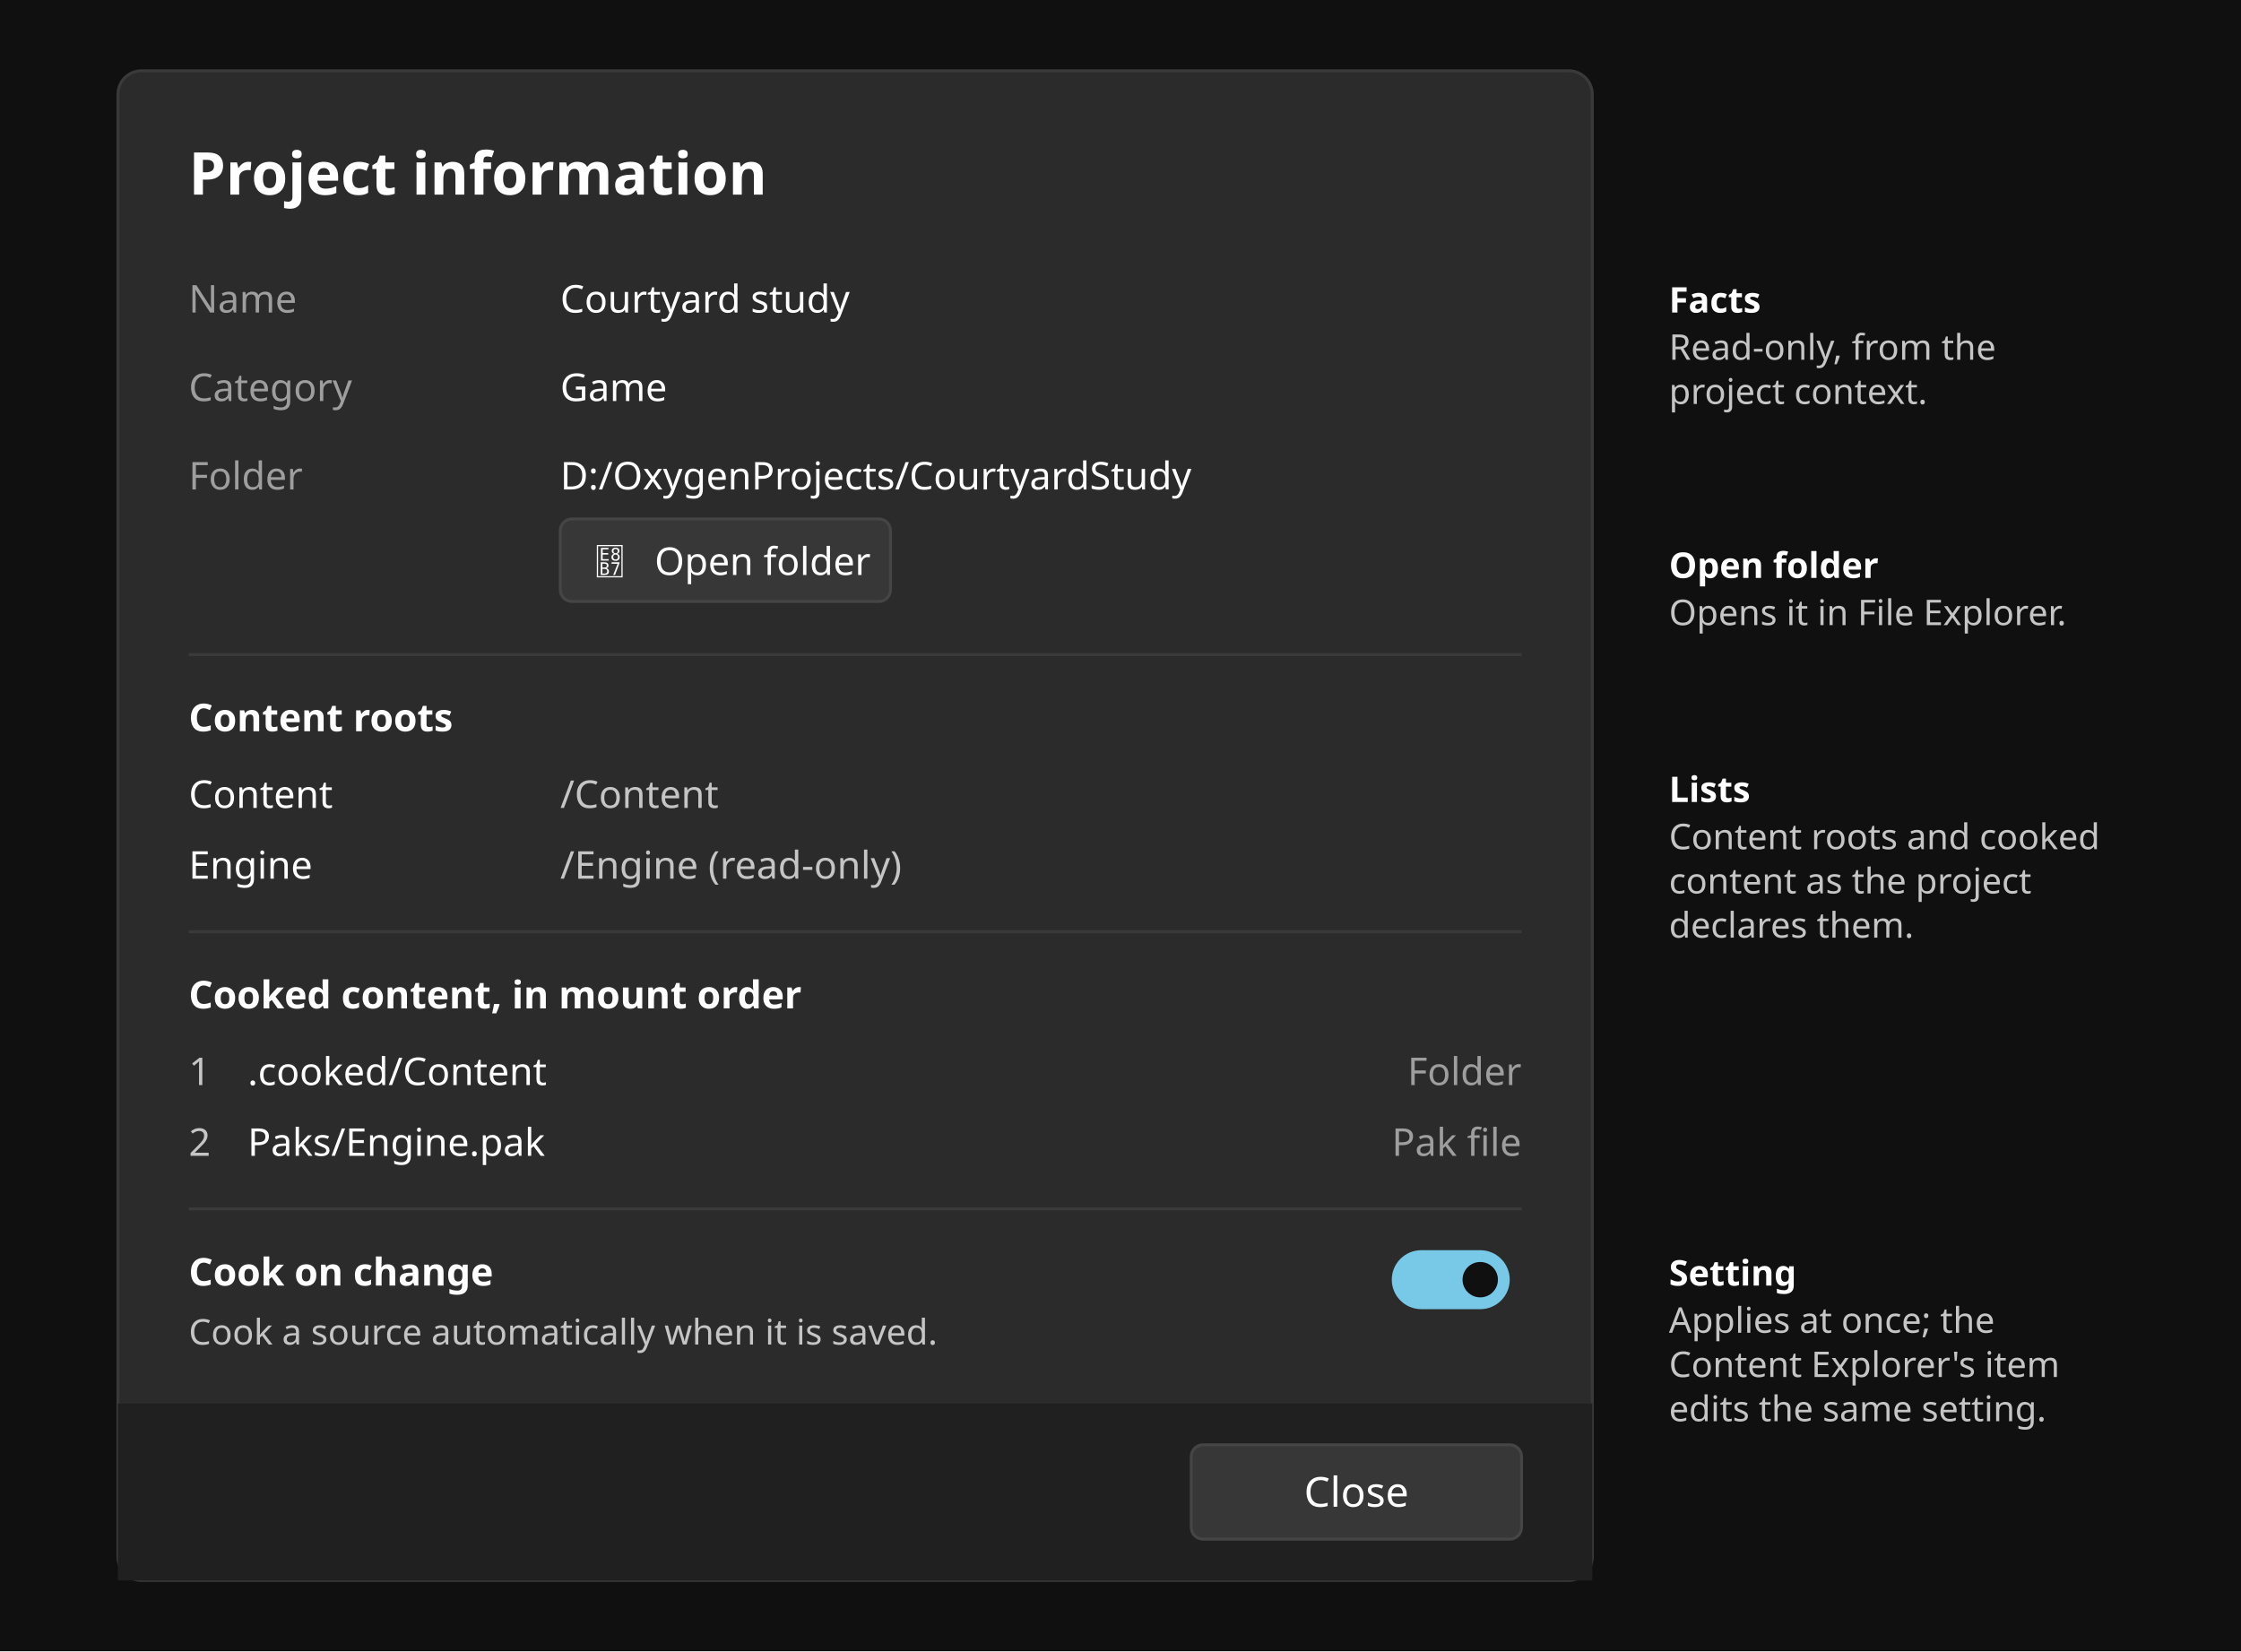
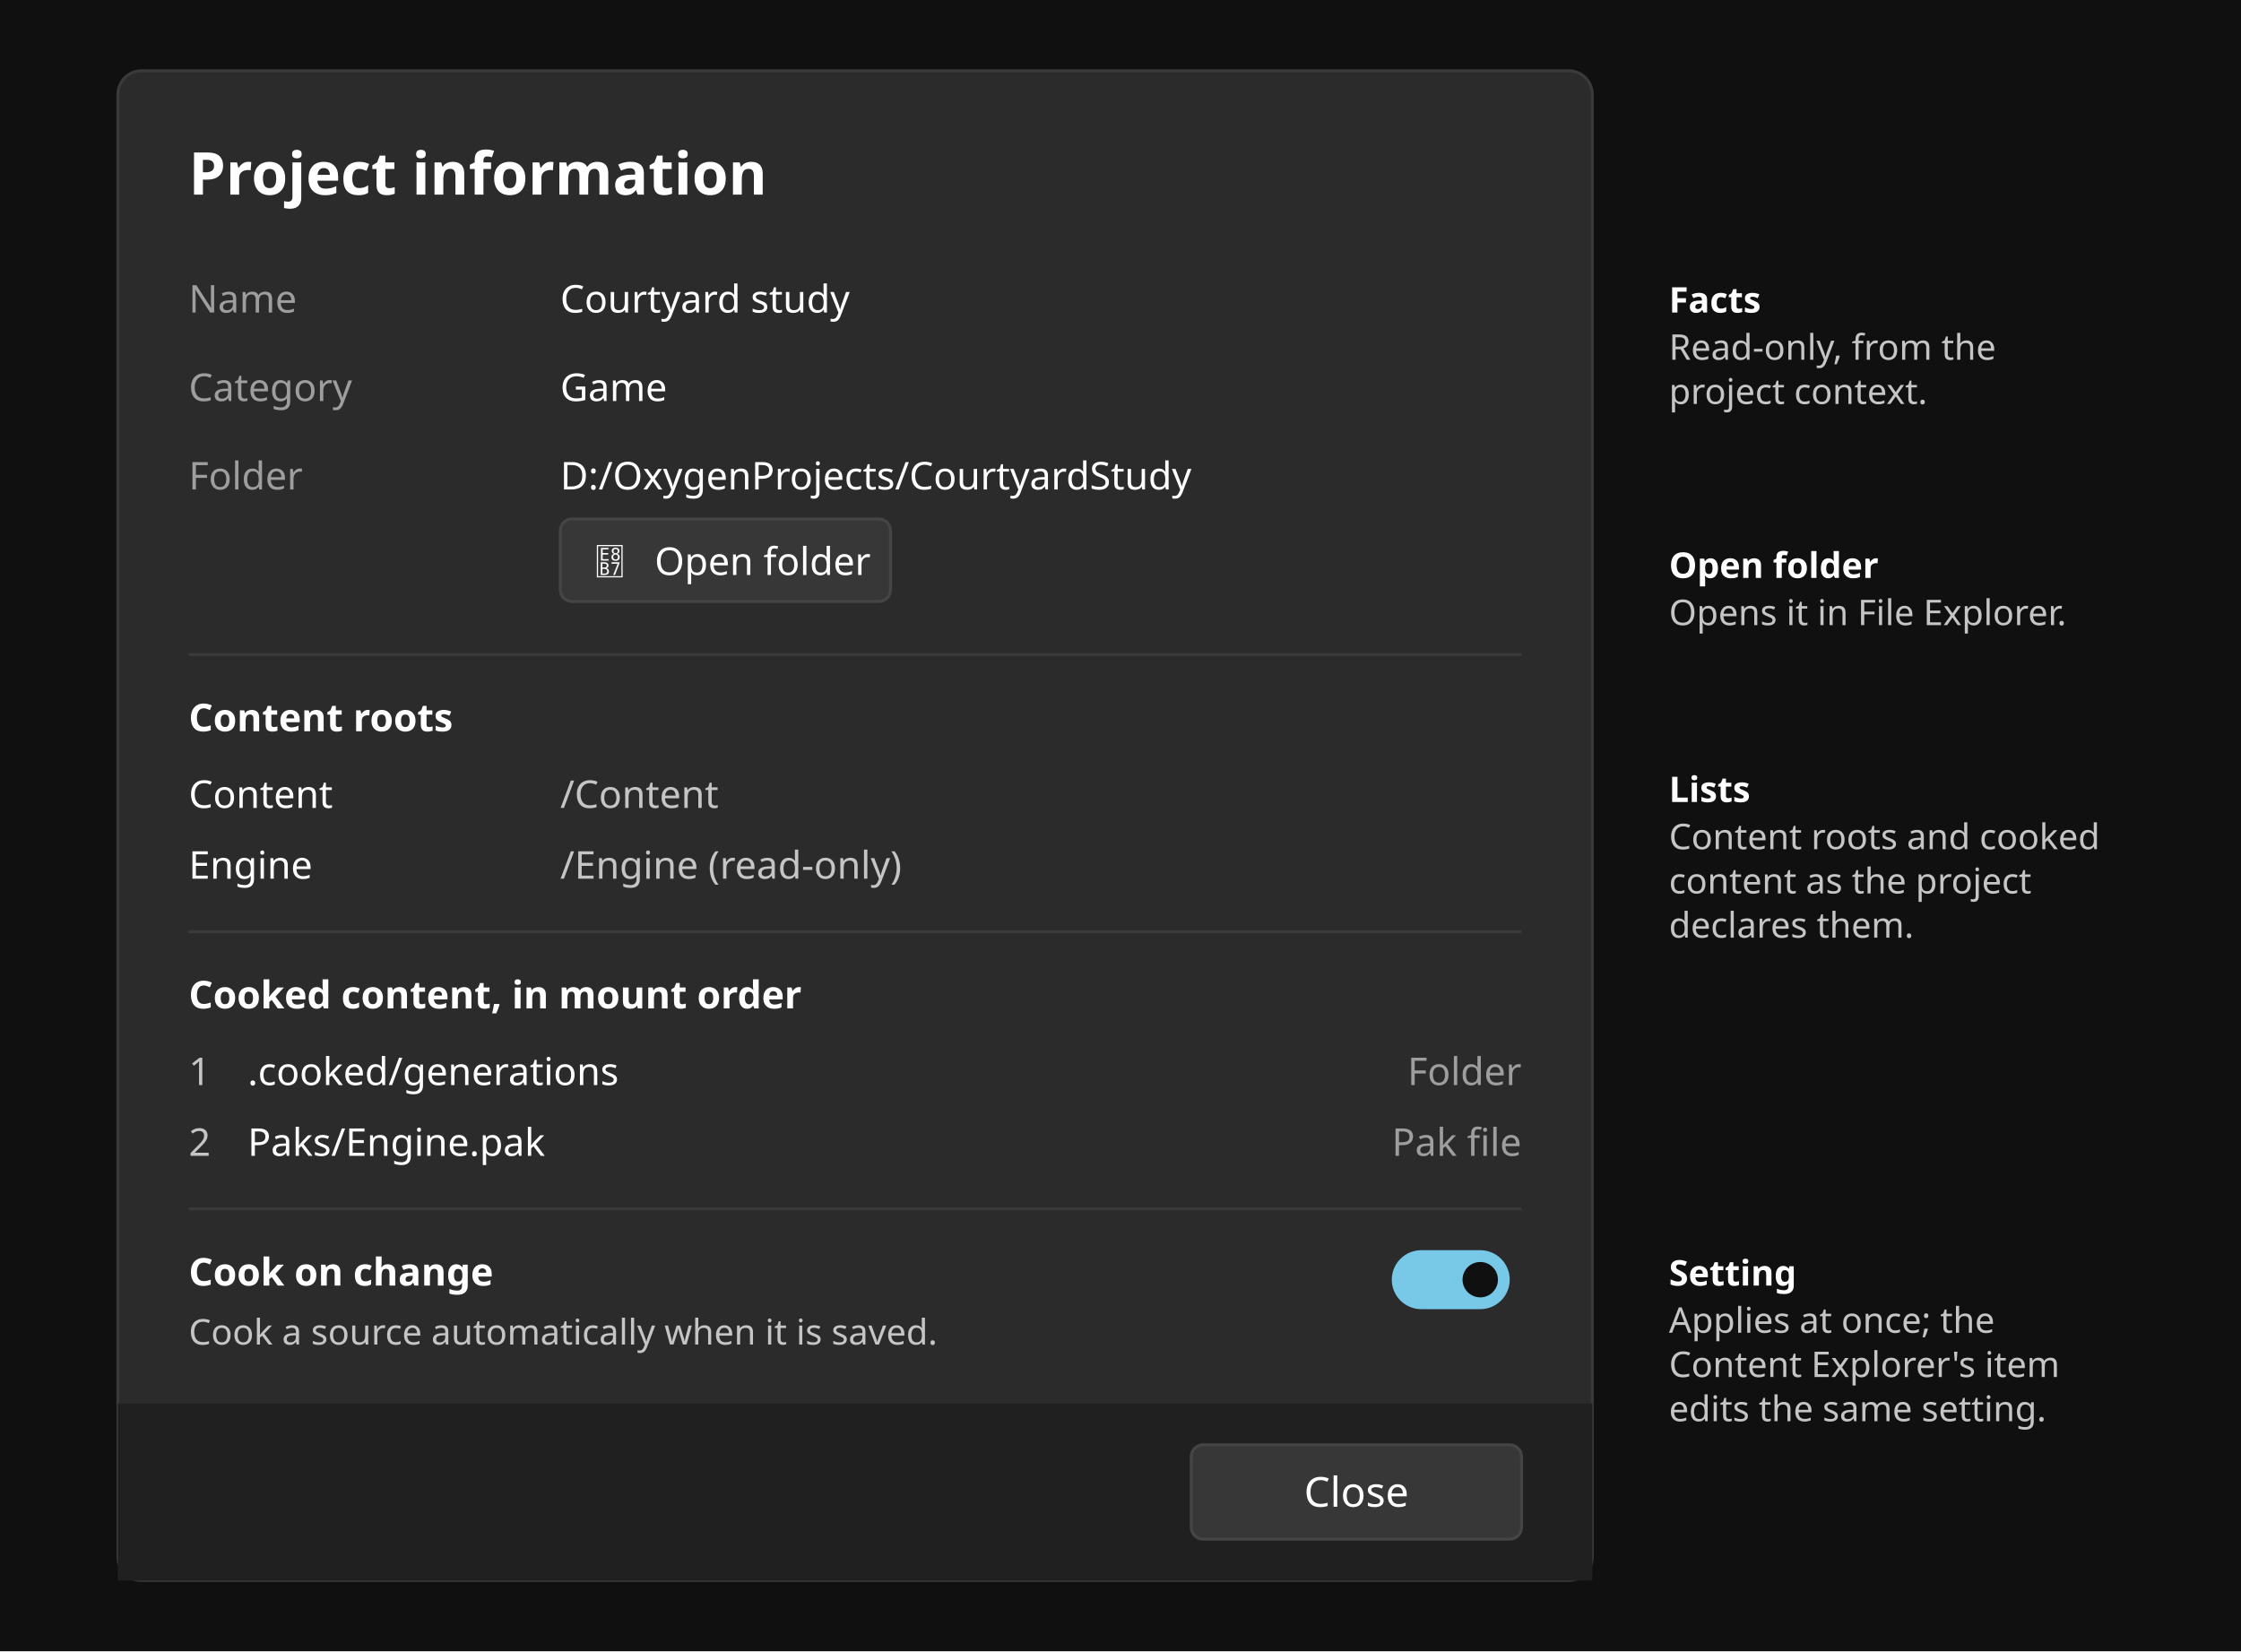
<svg xmlns="http://www.w3.org/2000/svg" width="760" height="560" viewBox="0 0 760 560" font-family="Segoe UI Variable, Segoe UI, sans-serif" font-size="14">
  <rect width="760" height="560" fill="#101010" />
  <rect x="40" y="24" width="500" height="512" rx="8" fill="#2b2b2b" stroke="#3a3a3a" />
  <text x="64" y="66" font-size="20" font-weight="600" fill="#ffffff">Project information</text>
  <g font-size="13">
    <text x="64" y="106" fill="#9e9e9e">Name</text>
    <text x="190" y="106" fill="#ffffff">Courtyard study</text>
    <text x="64" y="136" fill="#9e9e9e">Category</text>
    <text x="190" y="136" fill="#ffffff">Game</text>
    <text x="64" y="166" fill="#9e9e9e">Folder</text>
    <text x="190" y="166" fill="#ffffff">D:/OxygenProjects/CourtyardStudy</text>
    <rect x="190" y="176" width="112" height="28" rx="4" fill="#373737" stroke="#454545" />
    <text x="202" y="195" font-family="Segoe Fluent Icons, Segoe MDL2 Assets" font-size="13" fill="#ffffff"></text>
    <text x="222" y="195" fill="#ffffff">Open folder</text>
    <line x1="64" y1="222" x2="516" y2="222" stroke="#3a3a3a" />
    <text x="64" y="248" font-weight="600" fill="#ffffff">Content roots</text>
    <text x="64" y="274" fill="#ffffff">Content</text>
    <text x="190" y="274" fill="#c5c5c5">/Content</text>
    <text x="64" y="298" fill="#ffffff">Engine</text>
    <text x="190" y="298" fill="#c5c5c5">/Engine (read-only)</text>
    <line x1="64" y1="316" x2="516" y2="316" stroke="#3a3a3a" />
    <text x="64" y="342" font-weight="600" fill="#ffffff">Cooked content, in mount order</text>
    <text x="64" y="368" fill="#c5c5c5">1</text>
-     <text x="84" y="368" fill="#ffffff">.cooked/Content</text>
+     <text x="84" y="368" fill="#ffffff">.cooked/generations</text>
    <text x="516" y="368" text-anchor="end" fill="#9e9e9e">Folder</text>
    <text x="64" y="392" fill="#c5c5c5">2</text>
    <text x="84" y="392" fill="#ffffff">Paks/Engine.pak</text>
    <text x="516" y="392" text-anchor="end" fill="#9e9e9e">Pak file</text>
    <line x1="64" y1="410" x2="516" y2="410" stroke="#3a3a3a" />
    <text x="64" y="436" font-weight="600" fill="#ffffff">Cook on change</text>
    <text x="64" y="456" font-size="12" fill="#c5c5c5">Cook a source automatically when it is saved.</text>
    <rect x="472" y="424" width="40" height="20" rx="10" fill="#78c9e8" />
    <circle cx="502" cy="434" r="6" fill="#101010" />
  </g>
  <rect x="40" y="476" width="500" height="60" fill="#202020" />
  <rect x="40" y="532" width="500" height="4" rx="2" fill="#202020" />
  <rect x="404" y="490" width="112" height="32" rx="4" fill="#373737" stroke="#454545" />
  <text x="460" y="511" text-anchor="middle" fill="#ffffff">Close</text>
  <g font-size="12" fill="#c5c5c5">
    <text x="566" y="106" font-weight="600" fill="#ffffff">Facts</text>
    <text x="566" y="122">Read-only, from the</text>
    <text x="566" y="137">project context.</text>
    <text x="566" y="196" font-weight="600" fill="#ffffff">Open folder</text>
    <text x="566" y="212">Opens it in File Explorer.</text>
    <text x="566" y="272" font-weight="600" fill="#ffffff">Lists</text>
    <text x="566" y="288">Content roots and cooked</text>
    <text x="566" y="303">content as the project</text>
    <text x="566" y="318">declares them.</text>
    <text x="566" y="436" font-weight="600" fill="#ffffff">Setting</text>
    <text x="566" y="452">Applies at once; the</text>
    <text x="566" y="467">Content Explorer's item</text>
    <text x="566" y="482">edits the same setting.</text>
  </g>
</svg>
